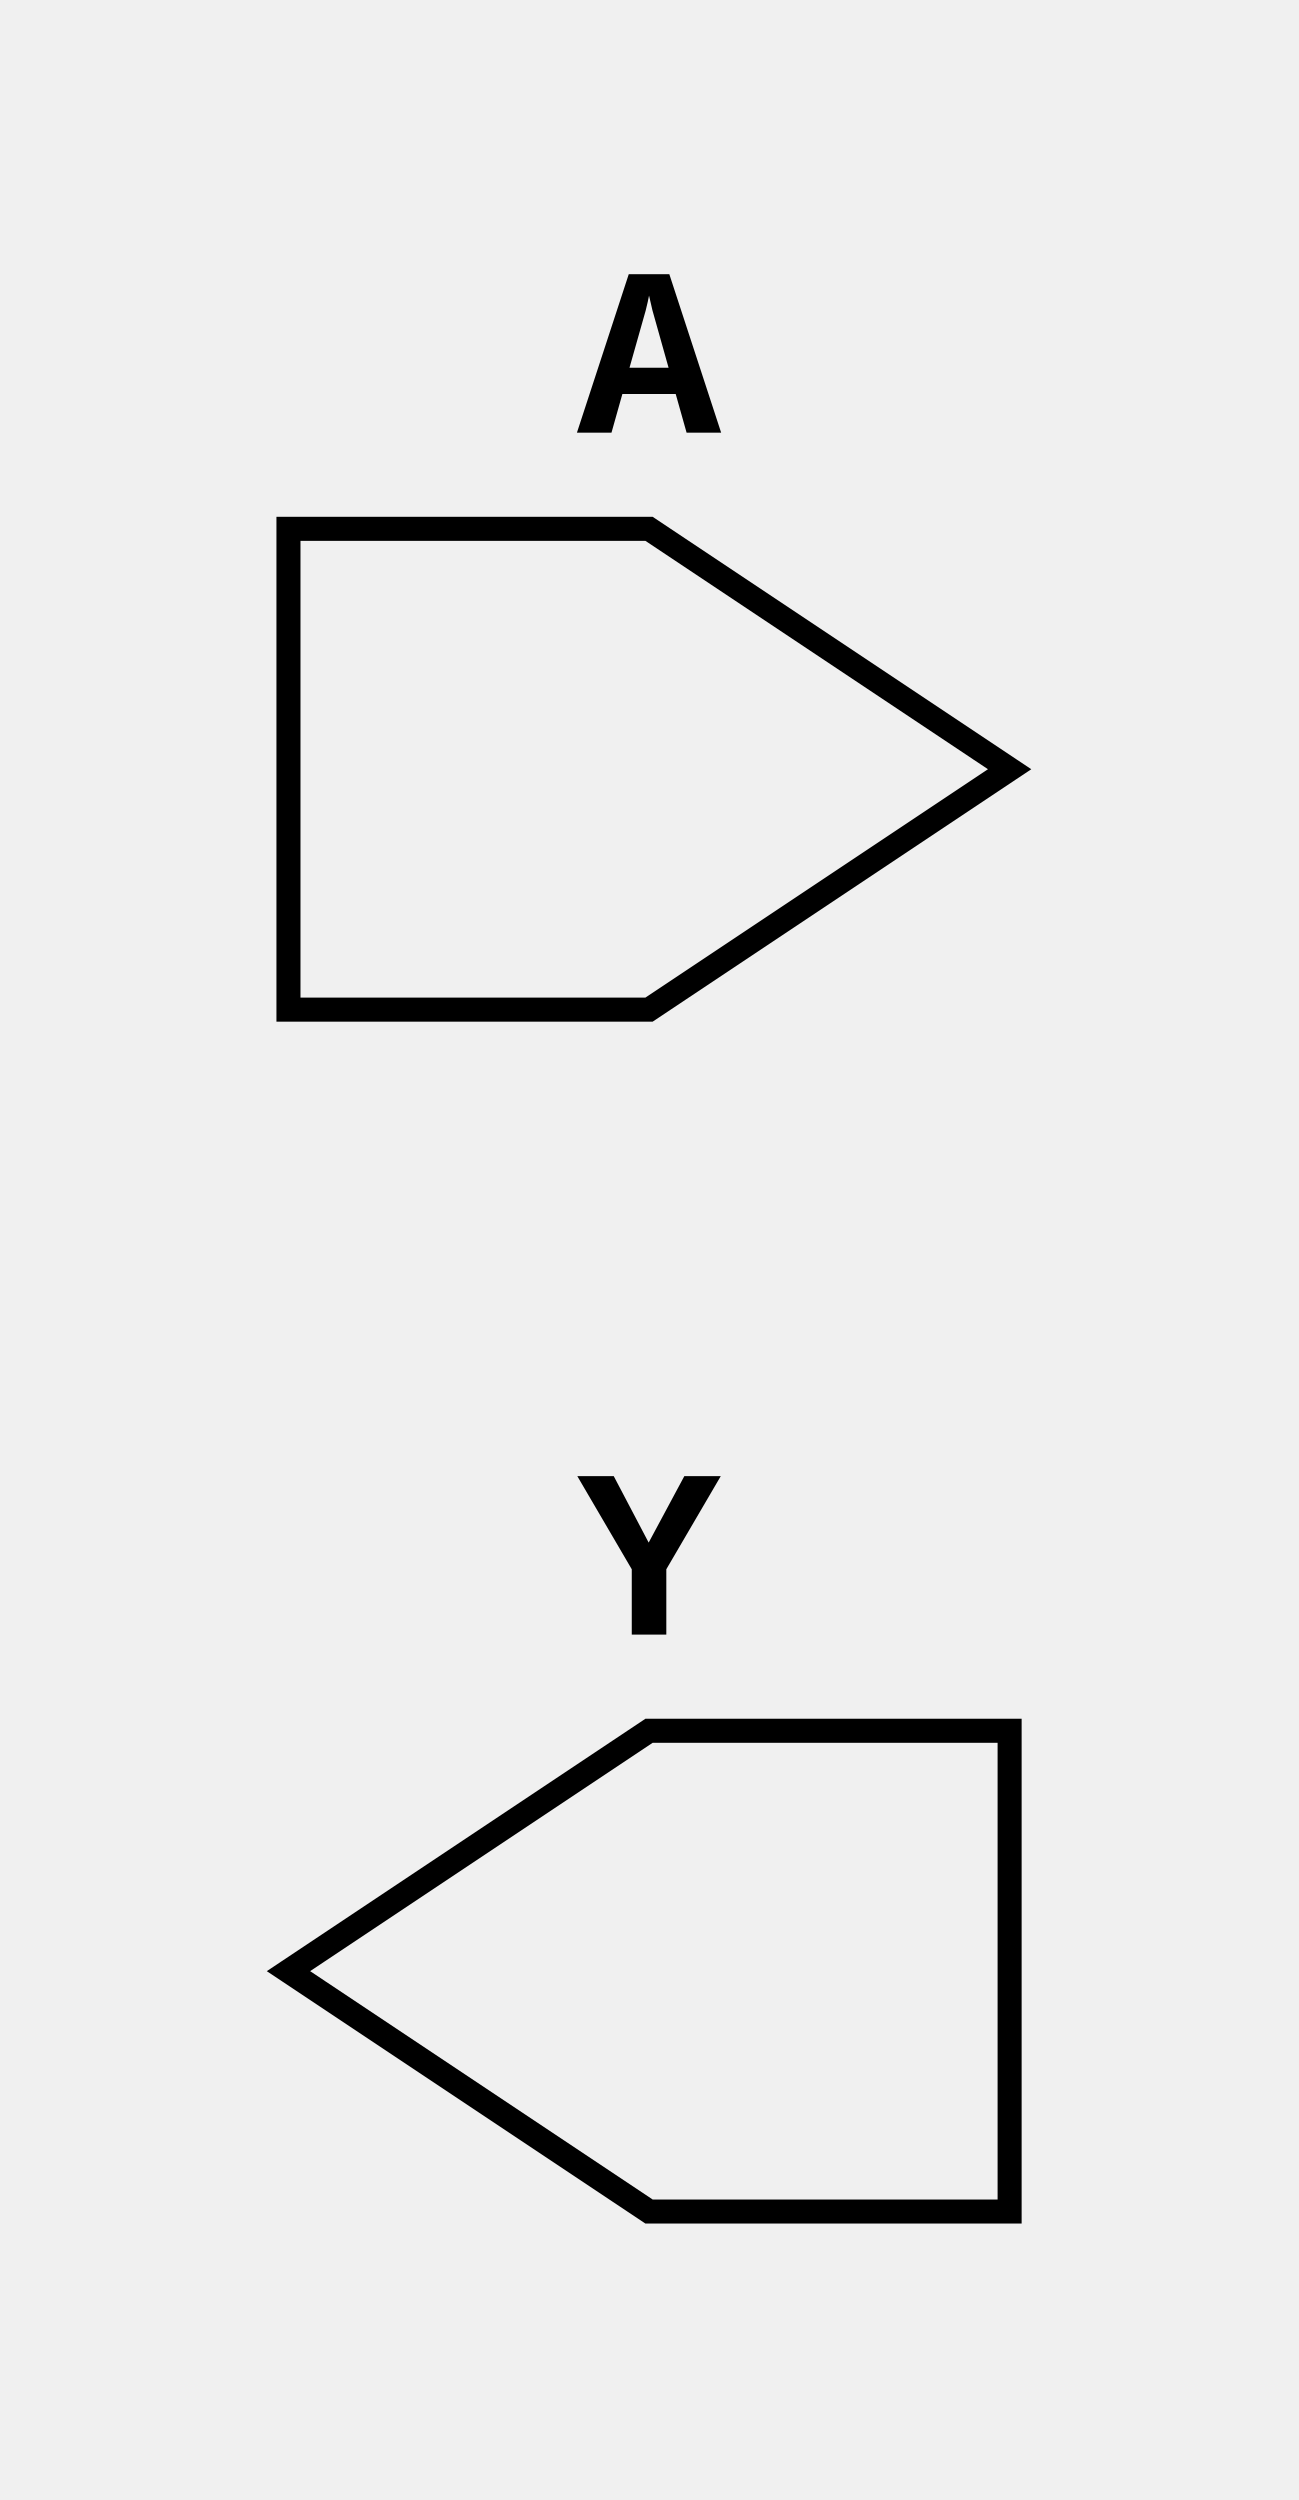
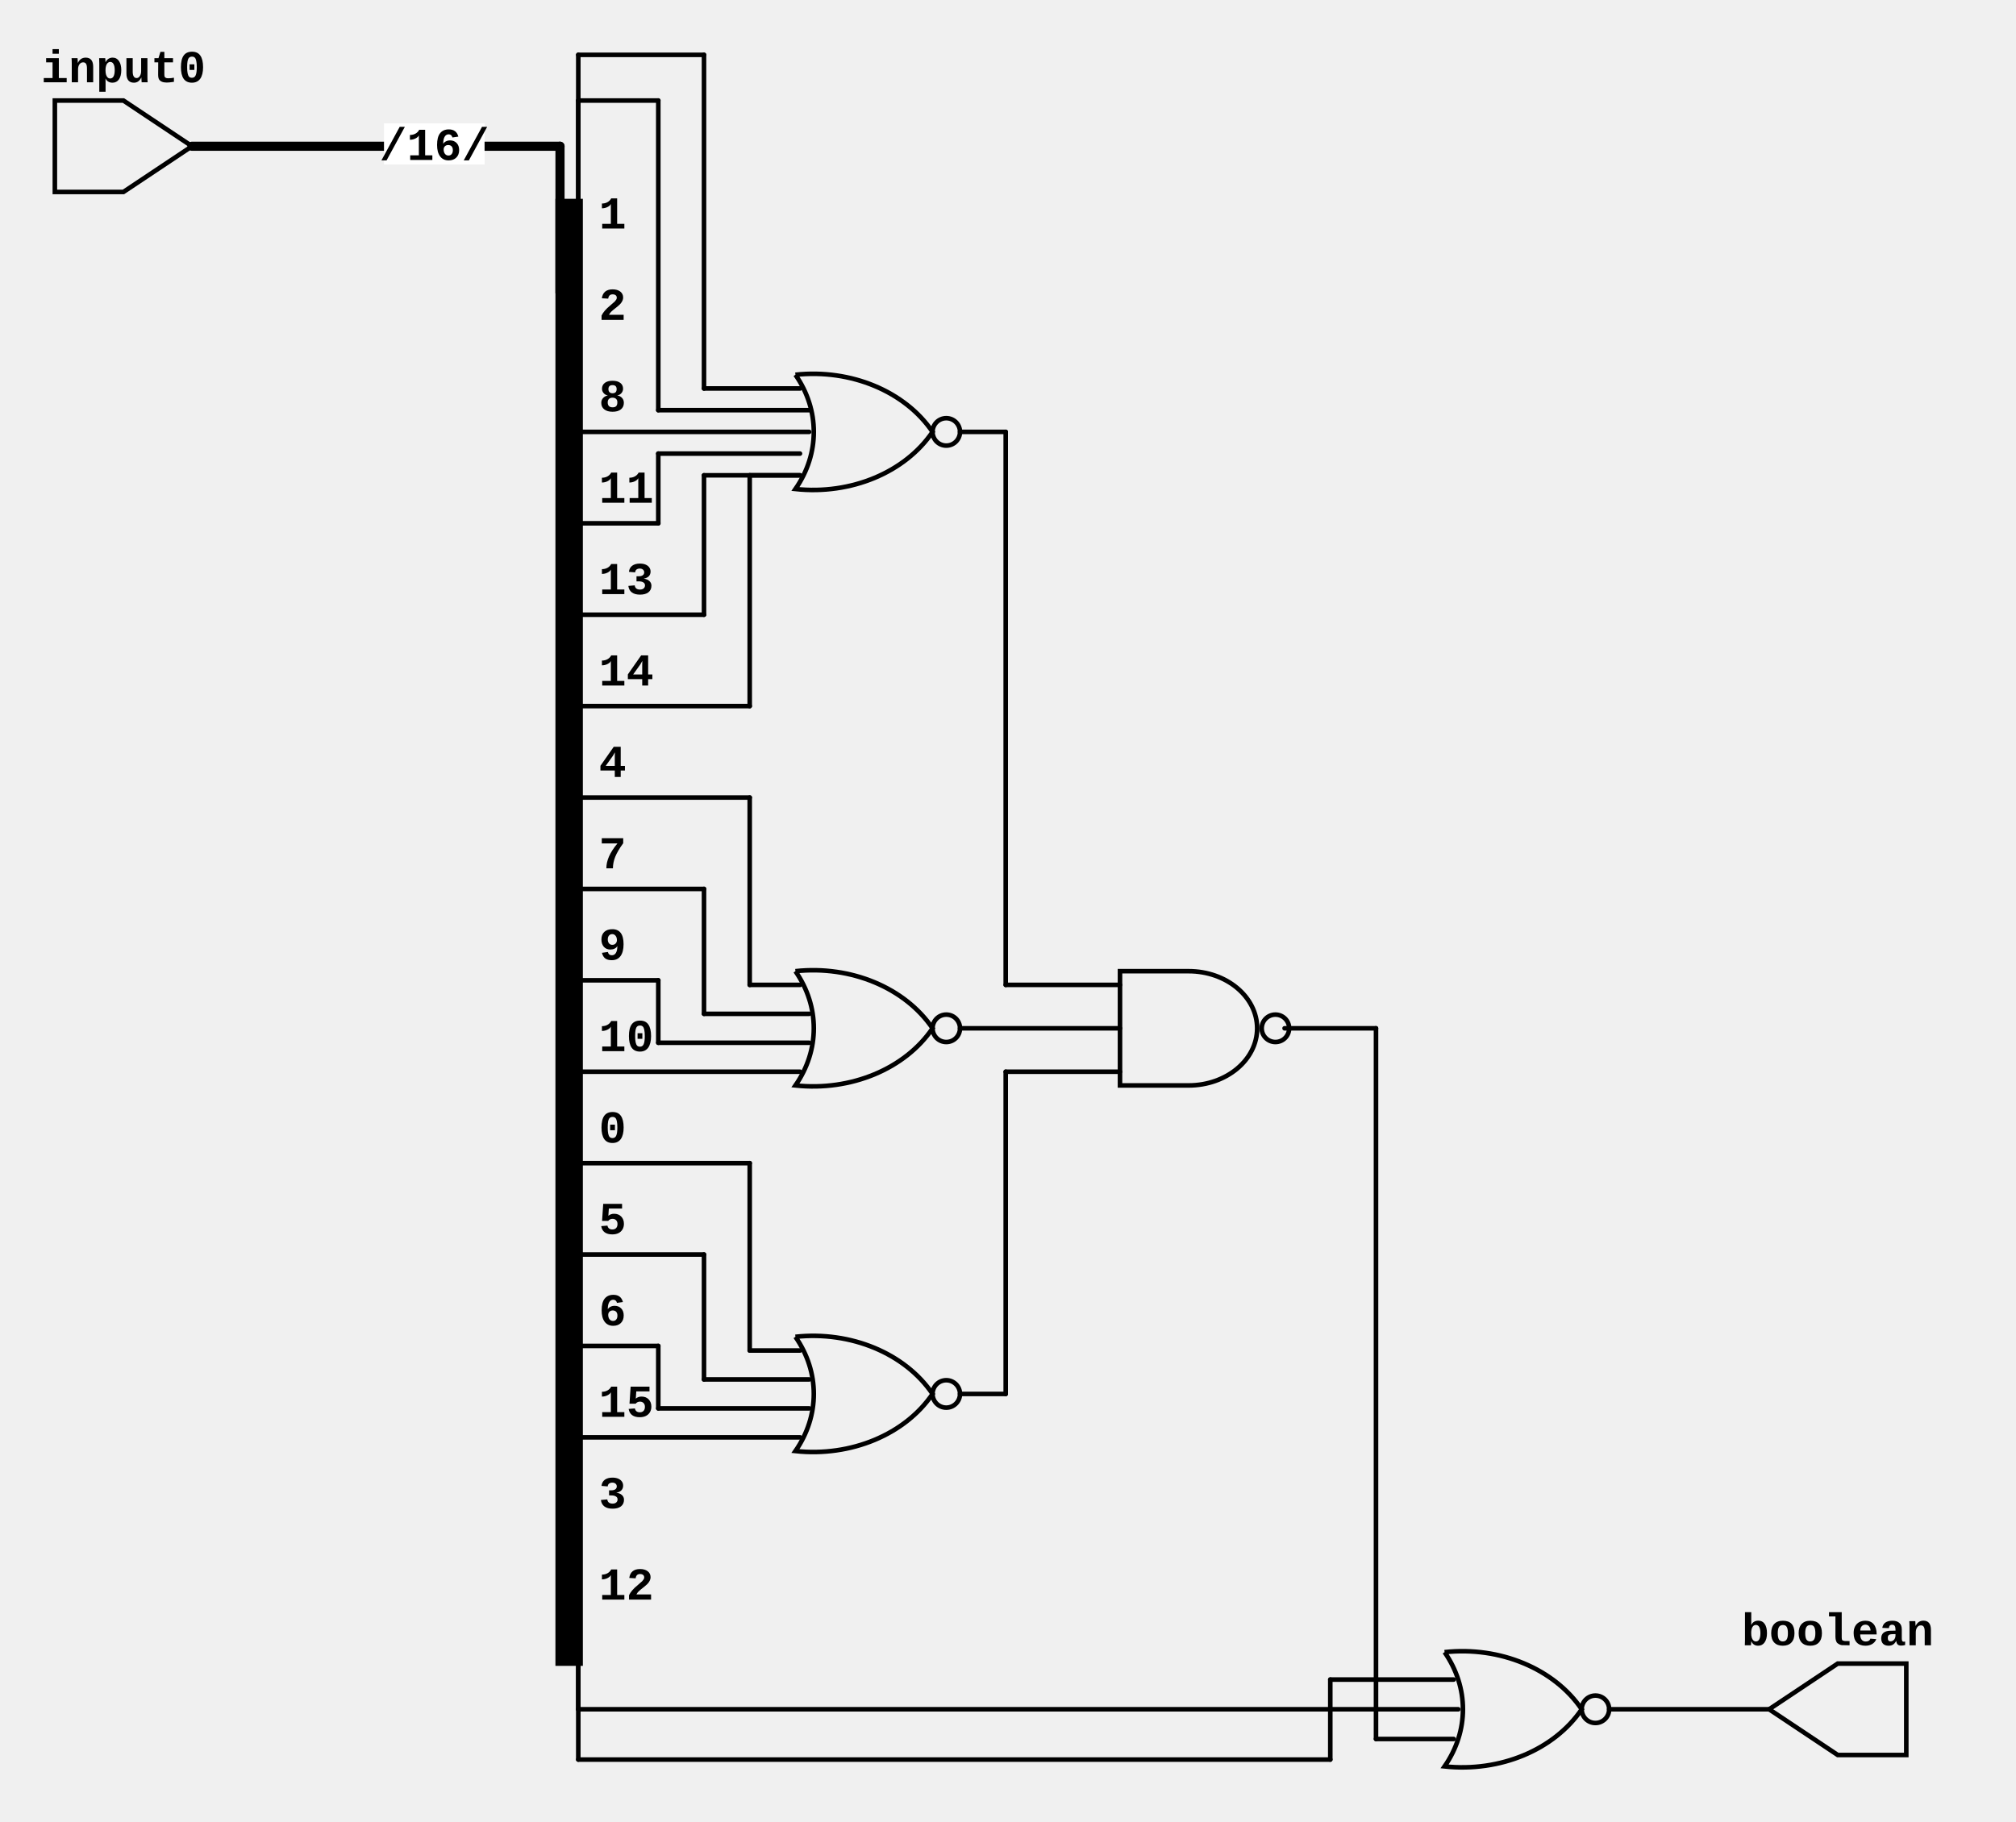
- <svg xmlns="http://www.w3.org/2000/svg" xmlns:ns1="https://github.com/nturley/netlistsvg" width="54" height="104">
+ <svg xmlns="http://www.w3.org/2000/svg" xmlns:ns1="https://github.com/nturley/netlistsvg" width="441" height="398.5">
  <style>svg {
  stroke:#000;
  fill:none;
}
text {
  fill:#000;
  stroke:none;
  font-size:10px;
  font-weight: bold;
  font-family: "Courier New", monospace;
}
line {
    stroke-linecap: round;
}
.nodelabel {
  text-anchor: middle;
}
.inputPortLabel {
  text-anchor: end;
}
.splitjoinBody {
  fill:#000;
}</style>
-   <g ns1:type="inputExt" transform="translate(12,22)" ns1:width="30" ns1:height="20" id="cell_A">
-     <text x="15" y="-4" class="nodelabel cell_A" ns1:attribute="ref">A</text>
+   <g ns1:type="NOR6" transform="translate(174,82)" ns1:width="30" ns1:height="25" id="cell_$abc$119$auto$blifparse.cc:386:parse_blif$120">
+     <ns1:alias val="NOR6" />
+     <ns1:alias val="$NOR6" />
+     <path d="M0,0 A30 25 0 0 1 0,25 A30 25 0 0 0 30,12.5 A30 25 0 0 0 0,0" class="cell_$abc$119$auto$blifparse.cc:386:parse_blif$120" />
+     <circle cx="33" cy="12.5" r="3" class="cell_$abc$119$auto$blifparse.cc:386:parse_blif$120" />
+     <g ns1:x="1" ns1:y="3" ns1:pid="A" />
+     <g ns1:x="3" ns1:y="7.75" ns1:pid="B" />
+     <g ns1:x="3" ns1:y="12.5" ns1:pid="C" />
+     <g ns1:x="1" ns1:y="17.25" ns1:pid="D" />
+     <g ns1:x="1" ns1:y="22" ns1:pid="E" />
+     <g ns1:x="1" ns1:y="22" ns1:pid="F" />
+     <g ns1:x="36" ns1:y="12.5" ns1:pid="Y" />
+   </g>
+   <g ns1:type="NOR4" transform="translate(174,212.5)" ns1:width="30" ns1:height="25" id="cell_$abc$119$auto$blifparse.cc:386:parse_blif$121">
+     <ns1:alias val="NOR4" />
+     <ns1:alias val="$NOR4" />
+     <path d="M0,0 A30 25 0 0 1 0,25 A30 25 0 0 0 30,12.5 A30 25 0 0 0 0,0" class="cell_$abc$119$auto$blifparse.cc:386:parse_blif$121" />
+     <circle cx="33" cy="12.5" r="3" class="cell_$abc$119$auto$blifparse.cc:386:parse_blif$121" />
+     <g ns1:x="1" ns1:y="3" ns1:pid="A" />
+     <g ns1:x="3" ns1:y="9.33" ns1:pid="B" />
+     <g ns1:x="3" ns1:y="15.66" ns1:pid="C" />
+     <g ns1:x="1" ns1:y="22" ns1:pid="D" />
+     <g ns1:x="36" ns1:y="12.5" ns1:pid="Y" />
+   </g>
+   <g ns1:type="NOR4" transform="translate(174,292.5)" ns1:width="30" ns1:height="25" id="cell_$abc$119$auto$blifparse.cc:386:parse_blif$122">
+     <ns1:alias val="NOR4" />
+     <ns1:alias val="$NOR4" />
+     <path d="M0,0 A30 25 0 0 1 0,25 A30 25 0 0 0 30,12.5 A30 25 0 0 0 0,0" class="cell_$abc$119$auto$blifparse.cc:386:parse_blif$122" />
+     <circle cx="33" cy="12.5" r="3" class="cell_$abc$119$auto$blifparse.cc:386:parse_blif$122" />
+     <g ns1:x="1" ns1:y="3" ns1:pid="A" />
+     <g ns1:x="3" ns1:y="9.33" ns1:pid="B" />
+     <g ns1:x="3" ns1:y="15.66" ns1:pid="C" />
+     <g ns1:x="1" ns1:y="22" ns1:pid="D" />
+     <g ns1:x="36" ns1:y="12.5" ns1:pid="Y" />
+   </g>
+   <g ns1:type="NAND3" transform="translate(245,212.5)" ns1:width="30" ns1:height="25" id="cell_$abc$119$auto$blifparse.cc:386:parse_blif$123">
+     <ns1:alias val="NAND3" />
+     <ns1:alias val="$NAND3" />
+     <path d="M0,0 L0,25 L15,25 A15 12.5 0 0 0 15,0 Z" class="cell_$abc$119$auto$blifparse.cc:386:parse_blif$123" />
+     <circle cx="34" cy="12.5" r="3" class="cell_$abc$119$auto$blifparse.cc:386:parse_blif$123" />
+     <g ns1:x="0" ns1:y="3" ns1:pid="A" />
+     <g ns1:x="0" ns1:y="12.5" ns1:pid="B" />
+     <g ns1:x="0" ns1:y="22" ns1:pid="C" />
+     <g ns1:x="36" ns1:y="12.5" ns1:pid="Y" />
+   </g>
+   <g ns1:type="NOR3" transform="translate(316,361.5)" ns1:width="30" ns1:height="25" id="cell_$abc$119$auto$blifparse.cc:386:parse_blif$124">
+     <ns1:alias val="NOR3" />
+     <ns1:alias val="$NOR3" />
+     <path d="M0,0 A30 25 0 0 1 0,25 A30 25 0 0 0 30,12.5 A30 25 0 0 0 0,0" class="cell_$abc$119$auto$blifparse.cc:386:parse_blif$124" />
+     <circle cx="33" cy="12.5" r="3" class="cell_$abc$119$auto$blifparse.cc:386:parse_blif$124" />
+     <g ns1:x="2" ns1:y="6" ns1:pid="A" />
+     <g ns1:x="3" ns1:y="12.5" ns1:pid="B" />
+     <g ns1:x="2" ns1:y="19" ns1:pid="C" />
+     <g ns1:x="36" ns1:y="12.5" ns1:pid="Y" />
+   </g>
+   <g ns1:type="inputExt" transform="translate(12,22)" ns1:width="30" ns1:height="20" id="cell_input0">
+     <text x="15" y="-4" class="nodelabel cell_input0" ns1:attribute="ref">input0</text>
    <ns1:alias val="$_inputExt_" />
-     <path d="M0,0 L0,20 L15,20 L30,10 L15,0 Z" class="cell_A" />
+     <path d="M0,0 L0,20 L15,20 L30,10 L15,0 Z" class="cell_input0" />
    <g ns1:x="30" ns1:y="10" ns1:pid="Y" />
  </g>
-   <g ns1:type="outputExt" transform="translate(12,72)" ns1:width="30" ns1:height="20" id="cell_Y">
-     <text x="15" y="-4" class="nodelabel cell_Y" ns1:attribute="ref">Y</text>
+   <g ns1:type="outputExt" transform="translate(387,364)" ns1:width="30" ns1:height="20" id="cell_boolean">
+     <text x="15" y="-4" class="nodelabel cell_boolean" ns1:attribute="ref">boolean</text>
    <ns1:alias val="$_outputExt_" />
-     <path d="M30,0 L30,20 L15,20 L0,10 L15,0 Z" class="cell_Y" />
+     <path d="M30,0 L30,20 L15,20 L0,10 L15,0 Z" class="cell_boolean" />
    <g ns1:x="0" ns1:y="10" ns1:pid="A" />
  </g>
+   <g ns1:type="split" transform="translate(122,44)" ns1:width="5" ns1:height="40" id="cell_$split$,2,3,4,5,6,7,8,9,10,11,12,13,14,15,16,17,">
+     <rect width="5" height="320" class="splitjoinBody" ns1:generic="body" />
+     <ns1:alias val="$_split_" />
+     <g ns1:x="0" ns1:y="20" ns1:pid="in" />
+     <g transform="translate(4,10)" ns1:x="4" ns1:y="10" ns1:pid="out0">
+       <text x="5" y="-4">1</text>
+     </g>
+     <g transform="translate(4,30)" ns1:x="4" ns1:y="10" ns1:pid="out0">
+       <text x="5" y="-4">2</text>
+     </g>
+     <g transform="translate(4,50)" ns1:x="4" ns1:y="10" ns1:pid="out0">
+       <text x="5" y="-4">8</text>
+     </g>
+     <g transform="translate(4,70)" ns1:x="4" ns1:y="10" ns1:pid="out0">
+       <text x="5" y="-4">11</text>
+     </g>
+     <g transform="translate(4,90)" ns1:x="4" ns1:y="10" ns1:pid="out0">
+       <text x="5" y="-4">13</text>
+     </g>
+     <g transform="translate(4,110)" ns1:x="4" ns1:y="10" ns1:pid="out0">
+       <text x="5" y="-4">14</text>
+     </g>
+     <g transform="translate(4,130)" ns1:x="4" ns1:y="10" ns1:pid="out0">
+       <text x="5" y="-4">4</text>
+     </g>
+     <g transform="translate(4,150)" ns1:x="4" ns1:y="10" ns1:pid="out0">
+       <text x="5" y="-4">7</text>
+     </g>
+     <g transform="translate(4,170)" ns1:x="4" ns1:y="10" ns1:pid="out0">
+       <text x="5" y="-4">9</text>
+     </g>
+     <g transform="translate(4,190)" ns1:x="4" ns1:y="10" ns1:pid="out0">
+       <text x="5" y="-4">10</text>
+     </g>
+     <g transform="translate(4,210)" ns1:x="4" ns1:y="10" ns1:pid="out0">
+       <text x="5" y="-4">0</text>
+     </g>
+     <g transform="translate(4,230)" ns1:x="4" ns1:y="10" ns1:pid="out0">
+       <text x="5" y="-4">5</text>
+     </g>
+     <g transform="translate(4,250)" ns1:x="4" ns1:y="10" ns1:pid="out0">
+       <text x="5" y="-4">6</text>
+     </g>
+     <g transform="translate(4,270)" ns1:x="4" ns1:y="10" ns1:pid="out0">
+       <text x="5" y="-4">15</text>
+     </g>
+     <g transform="translate(4,290)" ns1:x="4" ns1:y="10" ns1:pid="out0">
+       <text x="5" y="-4">3</text>
+     </g>
+     <g transform="translate(4,310)" ns1:x="4" ns1:y="10" ns1:pid="out0">
+       <text x="5" y="-4">12</text>
+     </g>
+   </g>
+   <line x1="126.5" x2="126.5" y1="54" y2="12" class="net_3 width_1" style="stroke-width: 1" />
+   <line x1="126.5" x2="154" y1="12" y2="12" class="net_3 width_1" style="stroke-width: 1" />
+   <line x1="154" x2="154" y1="12" y2="85" class="net_3 width_1" style="stroke-width: 1" />
+   <line x1="154" x2="175" y1="85" y2="85" class="net_3 width_1" style="stroke-width: 1" />
+   <line x1="126.5" x2="126.5" y1="74" y2="22" class="net_4 width_1" style="stroke-width: 1" />
+   <line x1="126.5" x2="144" y1="22" y2="22" class="net_4 width_1" style="stroke-width: 1" />
+   <line x1="144" x2="144" y1="22" y2="89.75" class="net_4 width_1" style="stroke-width: 1" />
+   <line x1="144" x2="177" y1="89.75" y2="89.75" class="net_4 width_1" style="stroke-width: 1" />
+   <line x1="127" x2="177" y1="94.5" y2="94.5" class="net_10 width_1" style="stroke-width: 1" />
+   <line x1="127" x2="144" y1="114.5" y2="114.5" class="net_13 width_1" style="stroke-width: 1" />
+   <line x1="144" x2="144" y1="114.5" y2="99.25" class="net_13 width_1" style="stroke-width: 1" />
+   <line x1="144" x2="175" y1="99.25" y2="99.25" class="net_13 width_1" style="stroke-width: 1" />
+   <line x1="127" x2="154" y1="134.5" y2="134.5" class="net_15 width_1" style="stroke-width: 1" />
+   <line x1="154" x2="154" y1="134.5" y2="104" class="net_15 width_1" style="stroke-width: 1" />
+   <line x1="154" x2="175" y1="104" y2="104" class="net_15 width_1" style="stroke-width: 1" />
+   <line x1="127" x2="164" y1="154.5" y2="154.5" class="net_16 width_1" style="stroke-width: 1" />
+   <line x1="164" x2="164" y1="154.5" y2="104" class="net_16 width_1" style="stroke-width: 1" />
+   <line x1="164" x2="175" y1="104" y2="104" class="net_16 width_1" style="stroke-width: 1" />
+   <line x1="127" x2="164" y1="174.5" y2="174.5" class="net_6 width_1" style="stroke-width: 1" />
+   <line x1="164" x2="164" y1="174.5" y2="215.5" class="net_6 width_1" style="stroke-width: 1" />
+   <line x1="164" x2="175" y1="215.5" y2="215.5" class="net_6 width_1" style="stroke-width: 1" />
+   <line x1="127" x2="154" y1="194.5" y2="194.5" class="net_9 width_1" style="stroke-width: 1" />
+   <line x1="154" x2="154" y1="194.5" y2="221.83" class="net_9 width_1" style="stroke-width: 1" />
+   <line x1="154" x2="177" y1="221.83" y2="221.83" class="net_9 width_1" style="stroke-width: 1" />
+   <line x1="127" x2="144" y1="214.5" y2="214.5" class="net_11 width_1" style="stroke-width: 1" />
+   <line x1="144" x2="144" y1="214.5" y2="228.16" class="net_11 width_1" style="stroke-width: 1" />
+   <line x1="144" x2="177" y1="228.16" y2="228.16" class="net_11 width_1" style="stroke-width: 1" />
+   <line x1="127" x2="175" y1="234.5" y2="234.5" class="net_12 width_1" style="stroke-width: 1" />
+   <line x1="127" x2="164" y1="254.5" y2="254.5" class="net_2 width_1" style="stroke-width: 1" />
+   <line x1="164" x2="164" y1="254.5" y2="295.5" class="net_2 width_1" style="stroke-width: 1" />
+   <line x1="164" x2="175" y1="295.5" y2="295.5" class="net_2 width_1" style="stroke-width: 1" />
+   <line x1="127" x2="154" y1="274.5" y2="274.5" class="net_7 width_1" style="stroke-width: 1" />
+   <line x1="154" x2="154" y1="274.5" y2="301.83" class="net_7 width_1" style="stroke-width: 1" />
+   <line x1="154" x2="177" y1="301.83" y2="301.83" class="net_7 width_1" style="stroke-width: 1" />
+   <line x1="127" x2="144" y1="294.5" y2="294.5" class="net_8 width_1" style="stroke-width: 1" />
+   <line x1="144" x2="144" y1="294.5" y2="308.16" class="net_8 width_1" style="stroke-width: 1" />
+   <line x1="144" x2="177" y1="308.16" y2="308.16" class="net_8 width_1" style="stroke-width: 1" />
+   <line x1="127" x2="175" y1="314.5" y2="314.5" class="net_17 width_1" style="stroke-width: 1" />
+   <line x1="210" x2="220" y1="94.5" y2="94.5" class="net_19 width_1" style="stroke-width: 1" />
+   <line x1="220" x2="220" y1="94.5" y2="215.5" class="net_19 width_1" style="stroke-width: 1" />
+   <line x1="220" x2="245" y1="215.5" y2="215.5" class="net_19 width_1" style="stroke-width: 1" />
+   <line x1="210" x2="245" y1="225" y2="225" class="net_20 width_1" style="stroke-width: 1" />
+   <line x1="210" x2="220" y1="305" y2="305" class="net_21 width_1" style="stroke-width: 1" />
+   <line x1="220" x2="220" y1="305" y2="234.5" class="net_21 width_1" style="stroke-width: 1" />
+   <line x1="220" x2="245" y1="234.5" y2="234.5" class="net_21 width_1" style="stroke-width: 1" />
+   <line x1="126.5" x2="126.5" y1="335" y2="385" class="net_5 width_1" style="stroke-width: 1" />
+   <line x1="126.5" x2="291" y1="385" y2="385" class="net_5 width_1" style="stroke-width: 1" />
+   <line x1="291" x2="291" y1="385" y2="367.5" class="net_5 width_1" style="stroke-width: 1" />
+   <line x1="291" x2="318" y1="367.5" y2="367.5" class="net_5 width_1" style="stroke-width: 1" />
+   <line x1="126.5" x2="126.5" y1="355" y2="374" class="net_14 width_1" style="stroke-width: 1" />
+   <line x1="126.5" x2="319" y1="374" y2="374" class="net_14 width_1" style="stroke-width: 1" />
+   <line x1="281" x2="301" y1="225" y2="225" class="net_22 width_1" style="stroke-width: 1" />
+   <line x1="301" x2="301" y1="225" y2="380.5" class="net_22 width_1" style="stroke-width: 1" />
+   <line x1="301" x2="318" y1="380.5" y2="380.5" class="net_22 width_1" style="stroke-width: 1" />
+   <line x1="352" x2="387" y1="374" y2="374" class="net_18 width_1" style="stroke-width: 1" />
+   <line x1="42" x2="122.5" y1="32" y2="32" class="net_2,3,4,5,6,7,8,9,10,11,12,13,14,15,16,17 width_16" style="stroke-width: 2" />
+   <line x1="122.5" x2="122.5" y1="32" y2="64" class="net_2,3,4,5,6,7,8,9,10,11,12,13,14,15,16,17 width_16" style="stroke-width: 2" />
+   <rect x="84" y="27" width="22" height="9" class="net_2,3,4,5,6,7,8,9,10,11,12,13,14,15,16,17 width_16 busLabel_16" style="fill: white; stroke: none" />
+   <text x="83" y="35" class="net_2,3,4,5,6,7,8,9,10,11,12,13,14,15,16,17 width_16 busLabel_16">/16/</text>
</svg>
